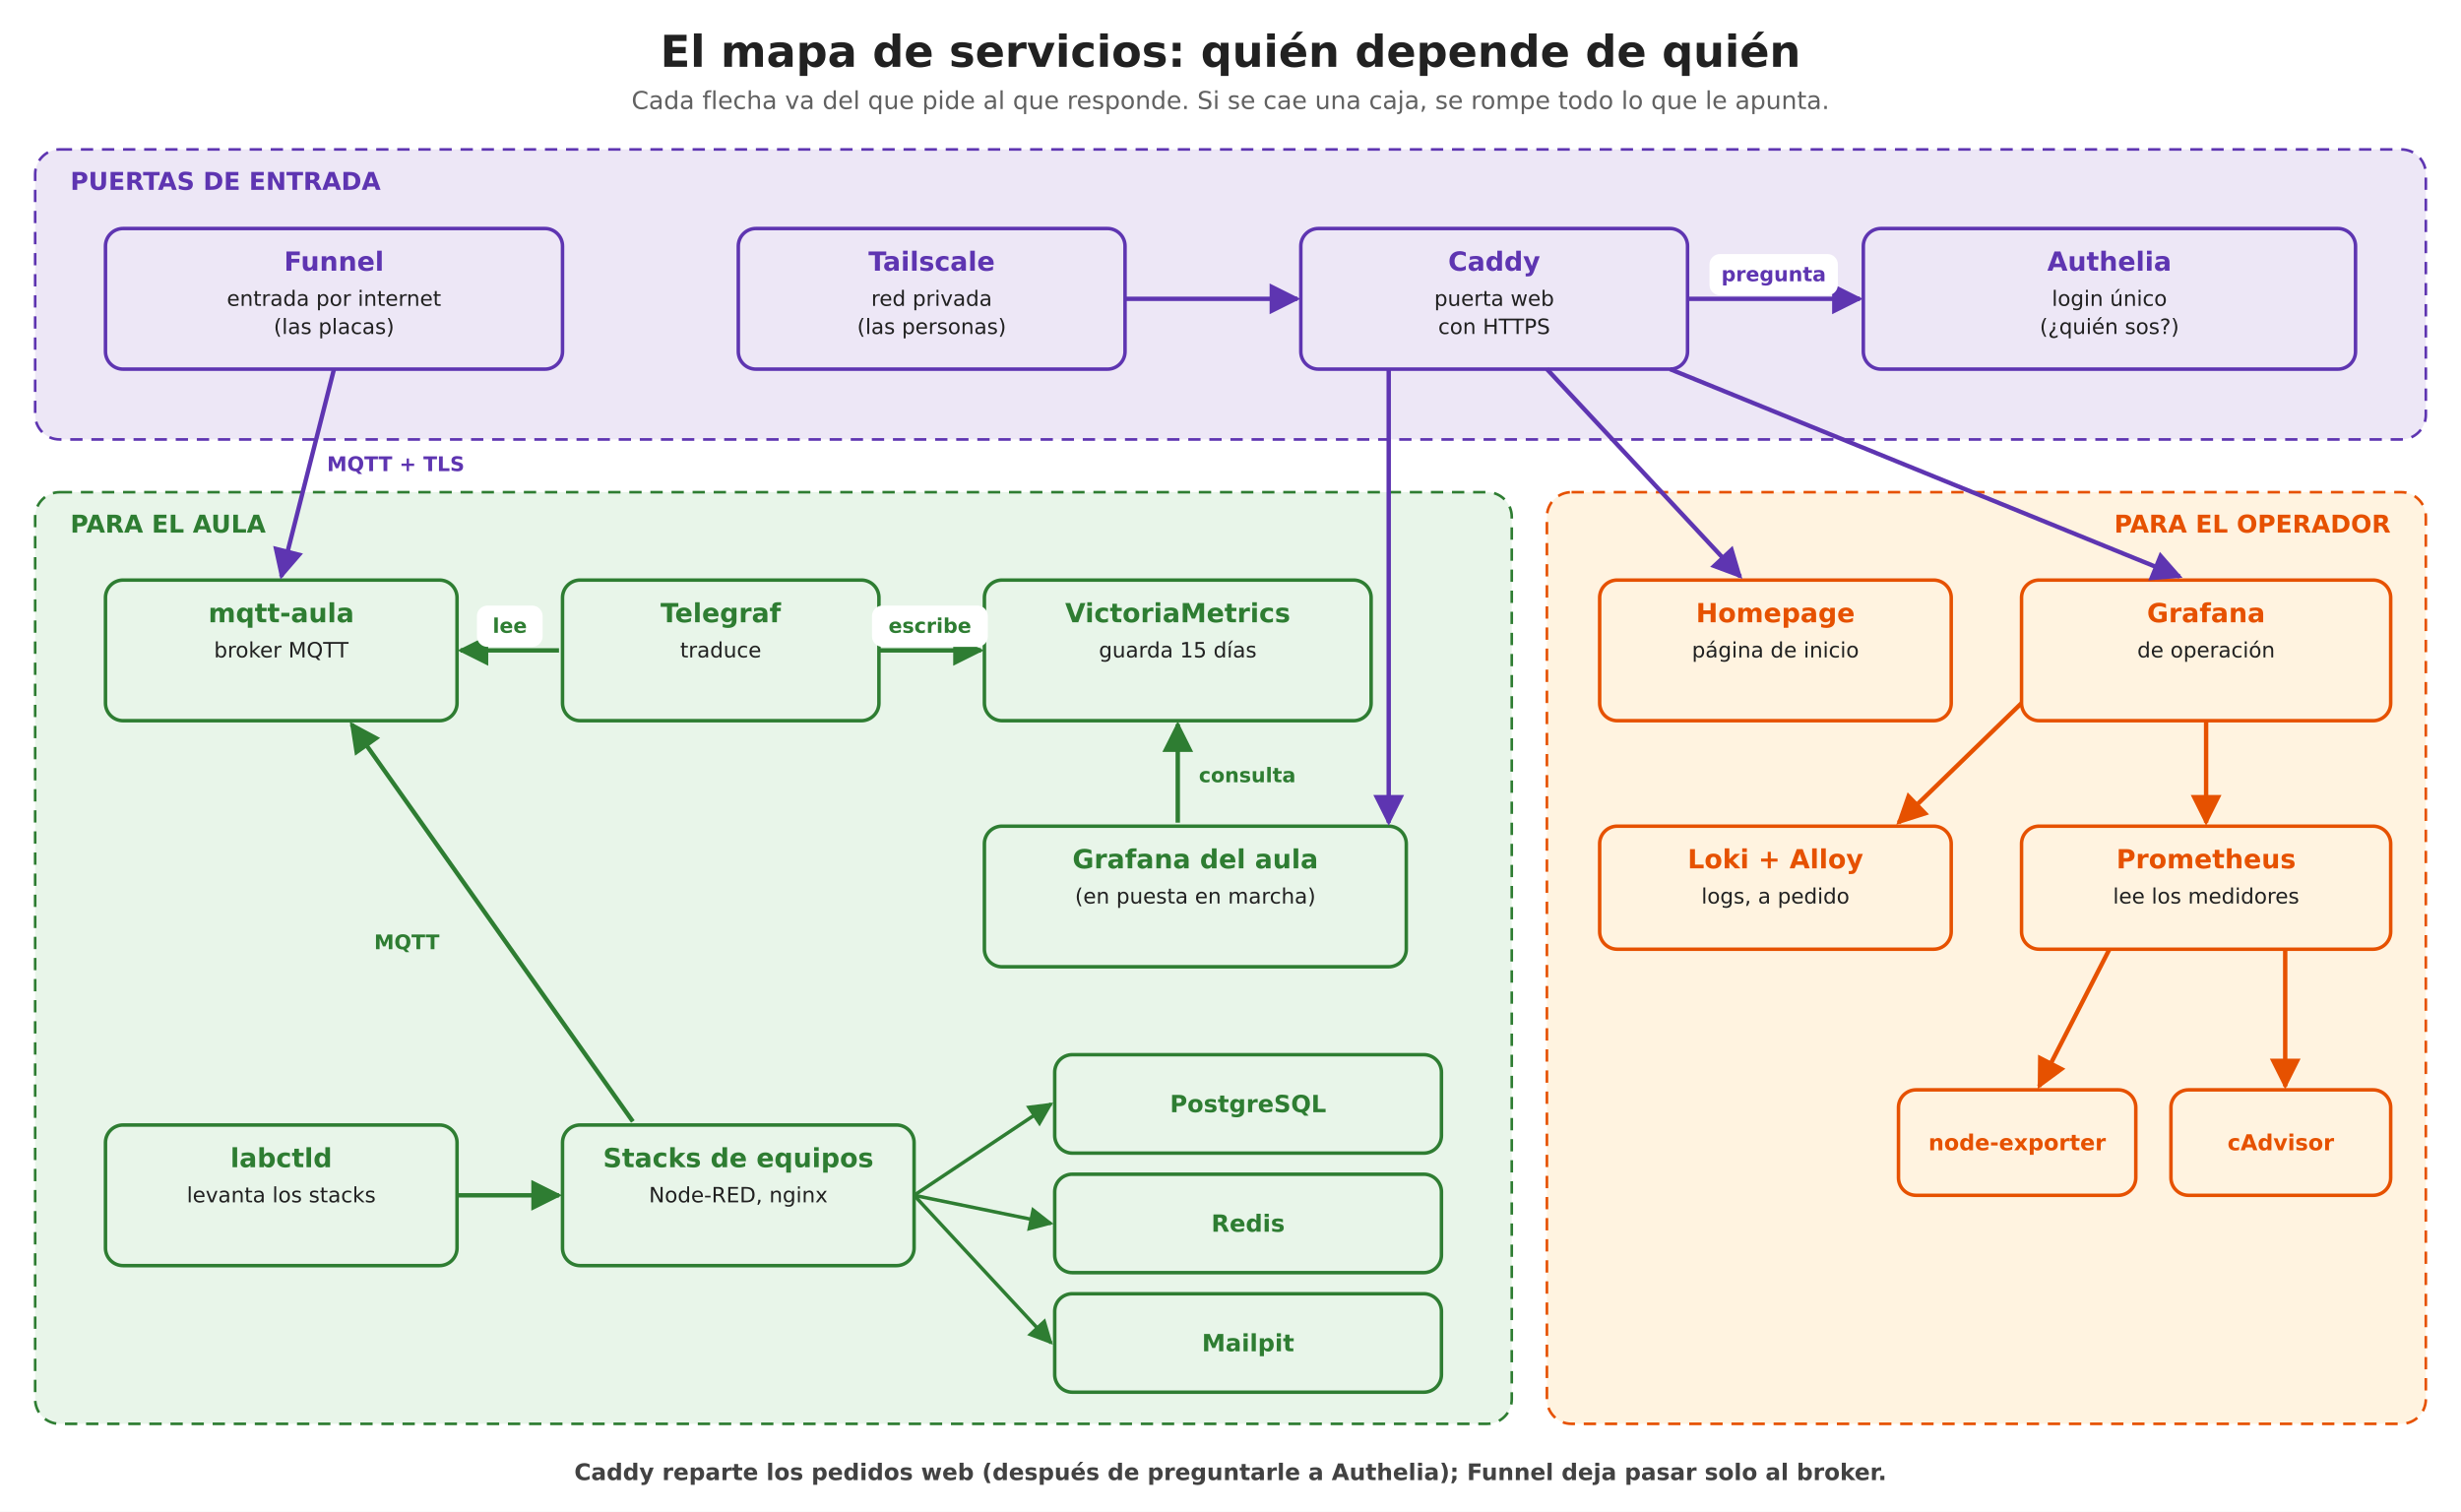
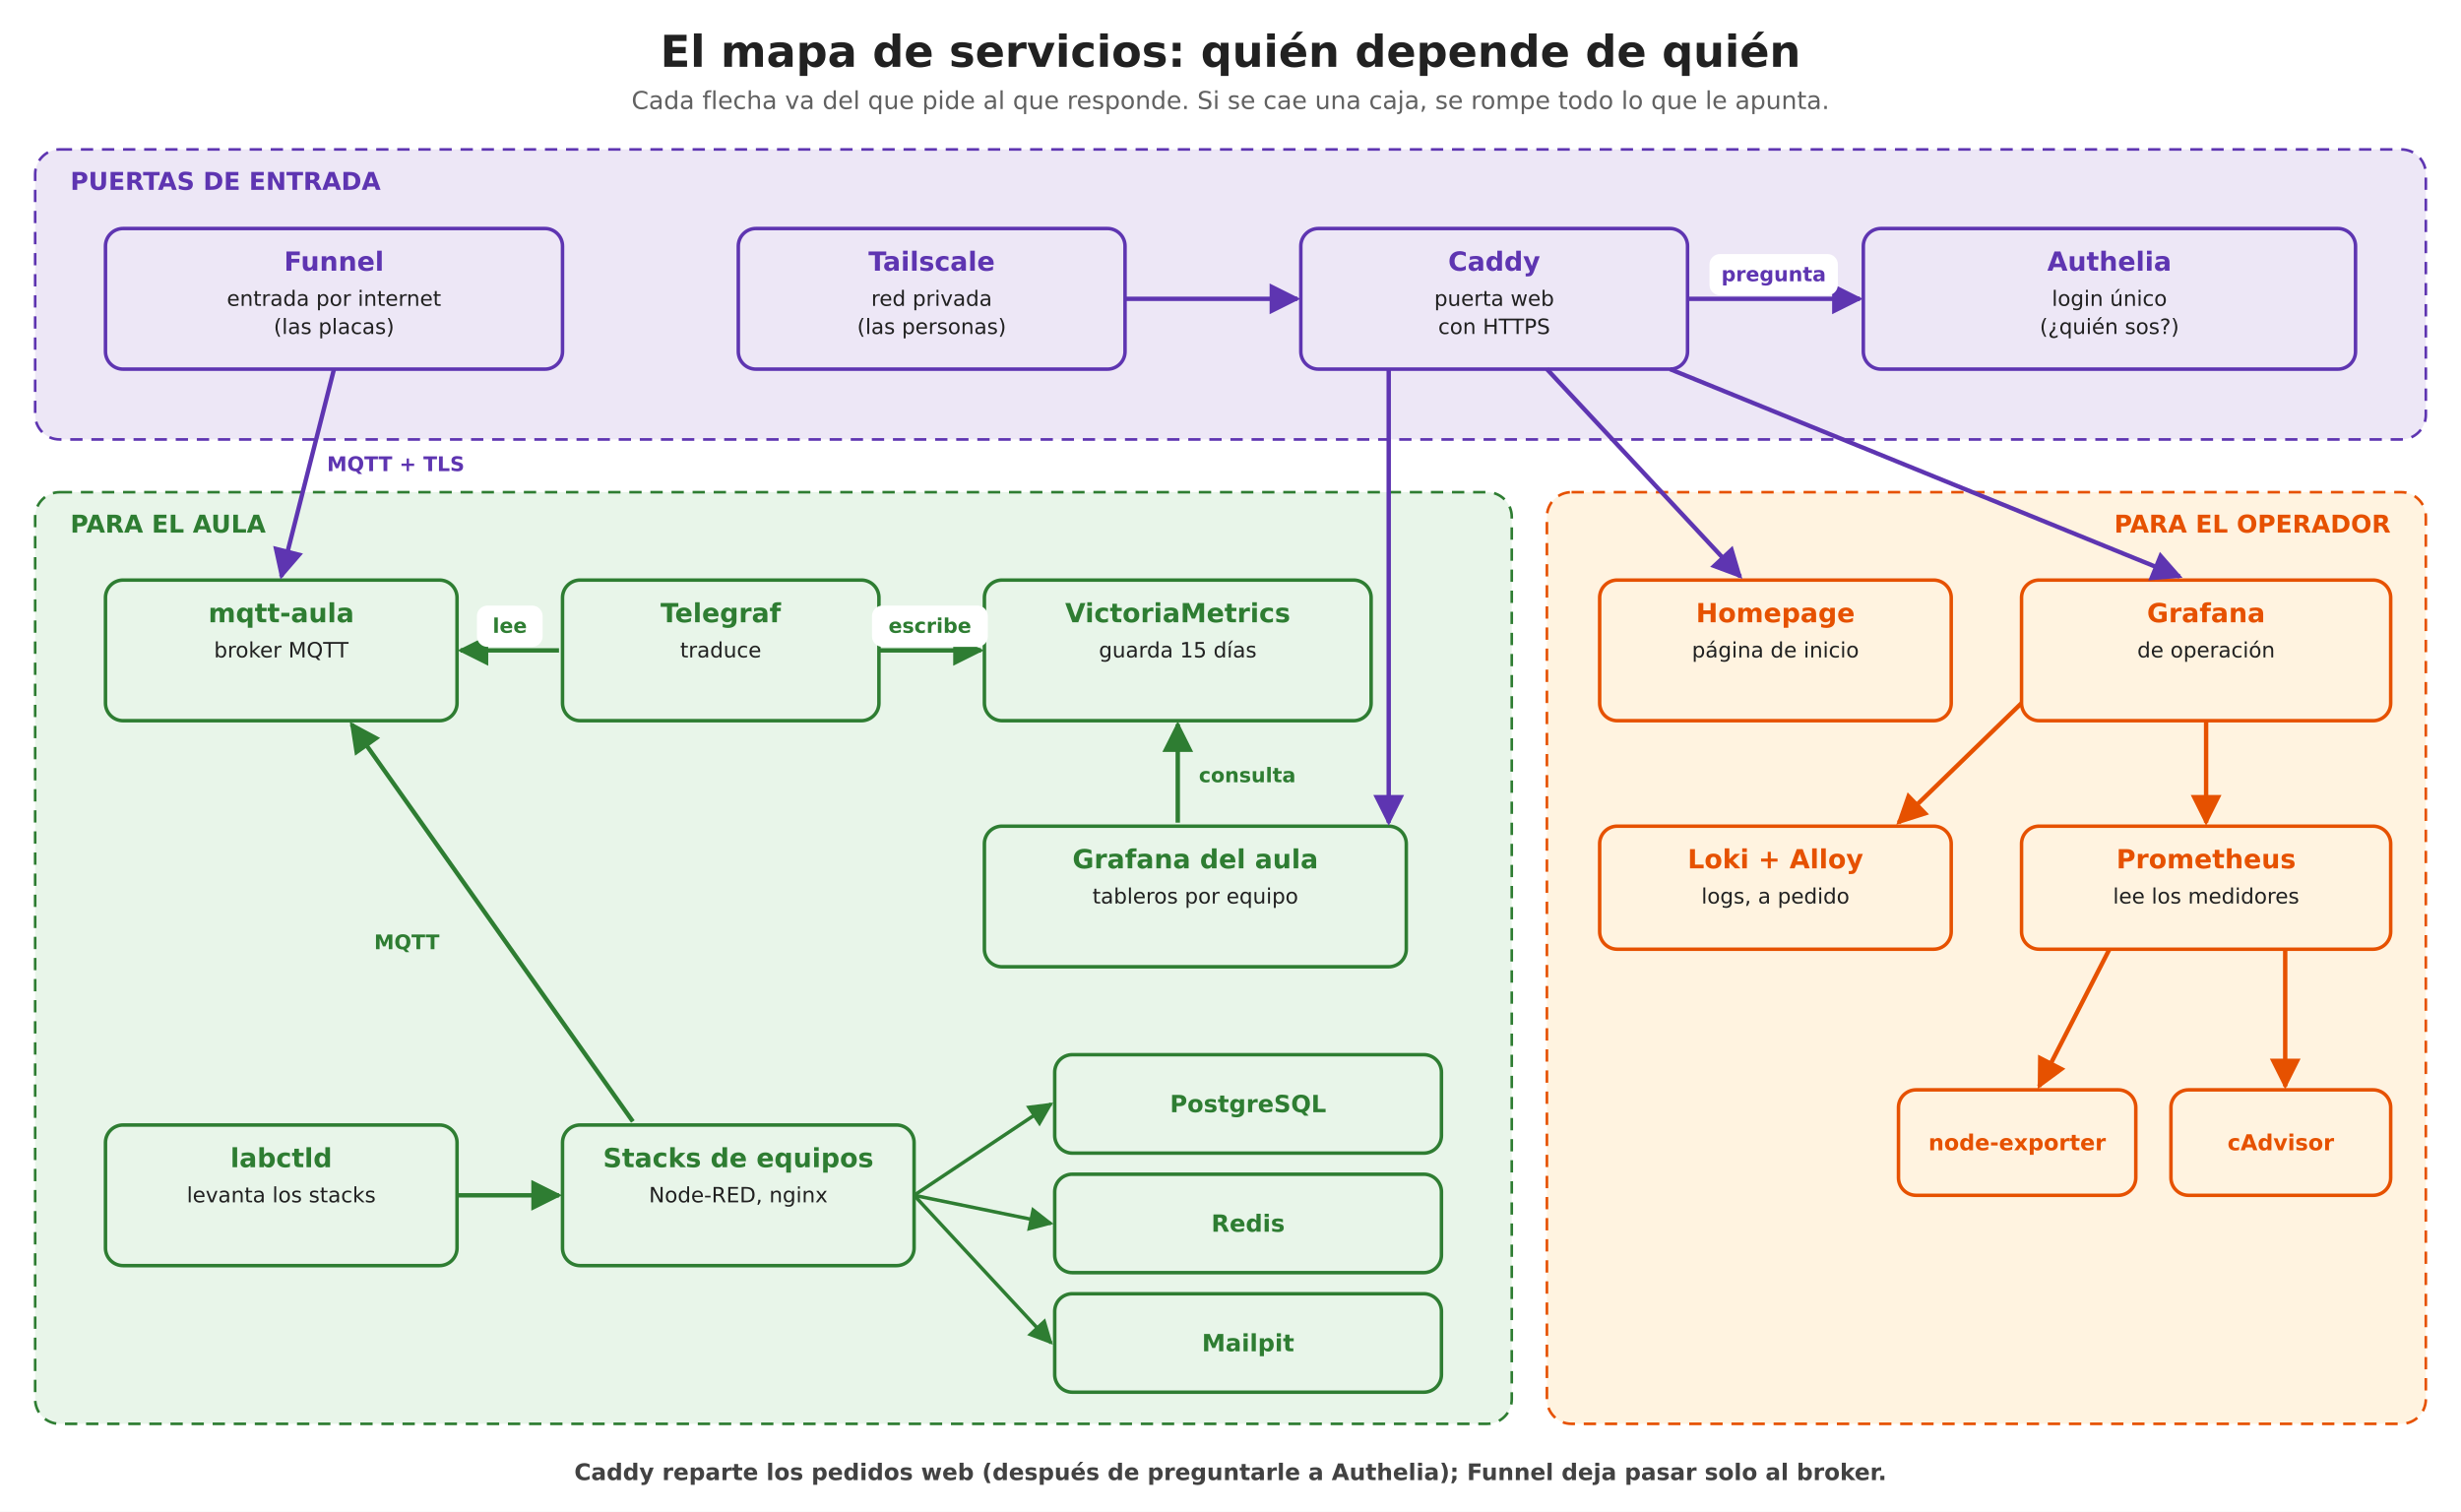
<svg xmlns="http://www.w3.org/2000/svg" viewBox="0 0 1400 860" width="1400" height="860" role="img" aria-label="Mapa de servicios del servidor: quién depende de quién">
  <defs>
    <marker id="punta-e65100" viewBox="0 0 10 10" refX="9" refY="5" markerWidth="7" markerHeight="7" orient="auto-start-reverse">
      <path d="M0,0 L10,5 L0,10 z" fill="#e65100" />
    </marker>
    <marker id="punta-2e7d32" viewBox="0 0 10 10" refX="9" refY="5" markerWidth="7" markerHeight="7" orient="auto-start-reverse">
      <path d="M0,0 L10,5 L0,10 z" fill="#2e7d32" />
    </marker>
    <marker id="punta-5e35b1" viewBox="0 0 10 10" refX="9" refY="5" markerWidth="7" markerHeight="7" orient="auto-start-reverse">
      <path d="M0,0 L10,5 L0,10 z" fill="#5e35b1" />
    </marker>
  </defs>
  <rect width="100%" height="100%" fill="#ffffff" />
  <text x="700" y="38" font-family="DejaVu Sans, Verdana, Arial, sans-serif" font-size="25" font-weight="bold" font-style="normal" fill="#212121" text-anchor="middle">El mapa de servicios: quién depende de quién</text>
  <text x="700" y="62" font-family="DejaVu Sans, Verdana, Arial, sans-serif" font-size="14" font-weight="normal" font-style="normal" fill="#616161" text-anchor="middle">Cada flecha va del que pide al que responde. Si se cae una caja, se rompe todo lo que le apunta.</text>
  <rect x="20" y="85" width="1360" height="165" rx="14" fill="#ede7f6" stroke="#5e35b1" stroke-width="1.5" stroke-dasharray="7 5" data-zona="1" />
  <text x="40" y="108" font-family="DejaVu Sans, Verdana, Arial, sans-serif" font-size="14" font-weight="bold" font-style="normal" fill="#5e35b1" text-anchor="start">PUERTAS DE ENTRADA</text>
  <rect x="20" y="280" width="840" height="530" rx="14" fill="#e8f5e9" stroke="#2e7d32" stroke-width="1.5" stroke-dasharray="7 5" data-zona="1" />
  <text x="40" y="303" font-family="DejaVu Sans, Verdana, Arial, sans-serif" font-size="14" font-weight="bold" font-style="normal" fill="#2e7d32" text-anchor="start">PARA EL AULA</text>
  <rect x="880" y="280" width="500" height="530" rx="14" fill="#fff3e0" stroke="#e65100" stroke-width="1.5" stroke-dasharray="7 5" data-zona="1" />
  <text x="1360" y="303" font-family="DejaVu Sans, Verdana, Arial, sans-serif" font-size="14" font-weight="bold" font-style="normal" fill="#e65100" text-anchor="end">PARA EL OPERADOR</text>
  <rect x="60" y="130" width="260" height="80" rx="10" fill="#ede7f6" stroke="#5e35b1" stroke-width="2" />
  <text x="190.0" y="154" font-family="DejaVu Sans, Verdana, Arial, sans-serif" font-size="15" font-weight="bold" font-style="normal" fill="#5e35b1" text-anchor="middle">Funnel</text>
  <text x="190.0" y="174" font-family="DejaVu Sans, Verdana, Arial, sans-serif" font-size="12" font-weight="normal" font-style="normal" fill="#212121" text-anchor="middle">entrada por internet</text>
  <text x="190.0" y="190" font-family="DejaVu Sans, Verdana, Arial, sans-serif" font-size="12" font-weight="normal" font-style="normal" fill="#212121" text-anchor="middle">(las placas)</text>
  <rect x="420" y="130" width="220" height="80" rx="10" fill="#ede7f6" stroke="#5e35b1" stroke-width="2" />
  <text x="530.0" y="154" font-family="DejaVu Sans, Verdana, Arial, sans-serif" font-size="15" font-weight="bold" font-style="normal" fill="#5e35b1" text-anchor="middle">Tailscale</text>
  <text x="530.0" y="174" font-family="DejaVu Sans, Verdana, Arial, sans-serif" font-size="12" font-weight="normal" font-style="normal" fill="#212121" text-anchor="middle">red privada</text>
  <text x="530.0" y="190" font-family="DejaVu Sans, Verdana, Arial, sans-serif" font-size="12" font-weight="normal" font-style="normal" fill="#212121" text-anchor="middle">(las personas)</text>
  <rect x="740" y="130" width="220" height="80" rx="10" fill="#ede7f6" stroke="#5e35b1" stroke-width="2" />
  <text x="850.0" y="154" font-family="DejaVu Sans, Verdana, Arial, sans-serif" font-size="15" font-weight="bold" font-style="normal" fill="#5e35b1" text-anchor="middle">Caddy</text>
  <text x="850.0" y="174" font-family="DejaVu Sans, Verdana, Arial, sans-serif" font-size="12" font-weight="normal" font-style="normal" fill="#212121" text-anchor="middle">puerta web</text>
  <text x="850.0" y="190" font-family="DejaVu Sans, Verdana, Arial, sans-serif" font-size="12" font-weight="normal" font-style="normal" fill="#212121" text-anchor="middle">con HTTPS</text>
  <rect x="1060" y="130" width="280" height="80" rx="10" fill="#ede7f6" stroke="#5e35b1" stroke-width="2" />
  <text x="1200.0" y="154" font-family="DejaVu Sans, Verdana, Arial, sans-serif" font-size="15" font-weight="bold" font-style="normal" fill="#5e35b1" text-anchor="middle">Authelia</text>
  <text x="1200.0" y="174" font-family="DejaVu Sans, Verdana, Arial, sans-serif" font-size="12" font-weight="normal" font-style="normal" fill="#212121" text-anchor="middle">login único</text>
  <text x="1200.0" y="190" font-family="DejaVu Sans, Verdana, Arial, sans-serif" font-size="12" font-weight="normal" font-style="normal" fill="#212121" text-anchor="middle">(¿quién sos?)</text>
  <line x1="640" y1="170" x2="738" y2="170" stroke="#5e35b1" stroke-width="2.5" marker-end="url(#punta-5e35b1)" />
  <line x1="960" y1="170" x2="1058" y2="170" stroke="#5e35b1" stroke-width="2.5" marker-end="url(#punta-5e35b1)" />
  <rect data-fondo="1" x="972.48" y="144.5" width="73.04" height="23.5" rx="6" fill="#ffffff" />
  <text x="1009" y="160" font-family="DejaVu Sans, Verdana, Arial, sans-serif" font-size="11.5" font-weight="bold" font-style="normal" fill="#5e35b1" text-anchor="middle">pregunta</text>
  <rect x="60" y="330" width="200" height="80" rx="10" fill="#e8f5e9" stroke="#2e7d32" stroke-width="2" />
  <text x="160.0" y="354" font-family="DejaVu Sans, Verdana, Arial, sans-serif" font-size="15" font-weight="bold" font-style="normal" fill="#2e7d32" text-anchor="middle">mqtt-aula</text>
  <text x="160.0" y="374" font-family="DejaVu Sans, Verdana, Arial, sans-serif" font-size="12" font-weight="normal" font-style="normal" fill="#212121" text-anchor="middle">broker MQTT</text>
  <rect x="320" y="330" width="180" height="80" rx="10" fill="#e8f5e9" stroke="#2e7d32" stroke-width="2" />
  <text x="410.0" y="354" font-family="DejaVu Sans, Verdana, Arial, sans-serif" font-size="15" font-weight="bold" font-style="normal" fill="#2e7d32" text-anchor="middle">Telegraf</text>
  <text x="410.0" y="374" font-family="DejaVu Sans, Verdana, Arial, sans-serif" font-size="12" font-weight="normal" font-style="normal" fill="#212121" text-anchor="middle">traduce</text>
  <rect x="560" y="330" width="220" height="80" rx="10" fill="#e8f5e9" stroke="#2e7d32" stroke-width="2" />
  <text x="670.0" y="354" font-family="DejaVu Sans, Verdana, Arial, sans-serif" font-size="15" font-weight="bold" font-style="normal" fill="#2e7d32" text-anchor="middle">VictoriaMetrics</text>
  <text x="670.0" y="374" font-family="DejaVu Sans, Verdana, Arial, sans-serif" font-size="12" font-weight="normal" font-style="normal" fill="#212121" text-anchor="middle">guarda 15 días</text>
  <rect x="560" y="470" width="240" height="80" rx="10" fill="#e8f5e9" stroke="#2e7d32" stroke-width="2" />
  <text x="680.0" y="494" font-family="DejaVu Sans, Verdana, Arial, sans-serif" font-size="15" font-weight="bold" font-style="normal" fill="#2e7d32" text-anchor="middle">Grafana del aula</text>
-   <text x="680.0" y="514" font-family="DejaVu Sans, Verdana, Arial, sans-serif" font-size="12" font-weight="normal" font-style="normal" fill="#212121" text-anchor="middle">(en puesta en marcha)</text>
+   <text x="680.0" y="514" font-family="DejaVu Sans, Verdana, Arial, sans-serif" font-size="12" font-weight="normal" font-style="normal" fill="#212121" text-anchor="middle">tableros por equipo</text>
  <line x1="318" y1="370" x2="262" y2="370" stroke="#2e7d32" stroke-width="2.5" marker-end="url(#punta-2e7d32)" />
  <rect data-fondo="1" x="271.305" y="344.5" width="37.39" height="23.5" rx="6" fill="#ffffff" />
  <text x="290" y="360" font-family="DejaVu Sans, Verdana, Arial, sans-serif" font-size="11.5" font-weight="bold" font-style="normal" fill="#2e7d32" text-anchor="middle">lee</text>
  <line x1="500" y1="370" x2="558" y2="370" stroke="#2e7d32" stroke-width="2.5" marker-end="url(#punta-2e7d32)" />
  <rect data-fondo="1" x="496.045" y="344.5" width="65.91" height="23.5" rx="6" fill="#ffffff" />
  <text x="529" y="360" font-family="DejaVu Sans, Verdana, Arial, sans-serif" font-size="11.5" font-weight="bold" font-style="normal" fill="#2e7d32" text-anchor="middle">escribe</text>
  <line x1="670" y1="468" x2="670" y2="412" stroke="#2e7d32" stroke-width="2.5" marker-end="url(#punta-2e7d32)" />
  <text x="682" y="445" font-family="DejaVu Sans, Verdana, Arial, sans-serif" font-size="11.5" font-weight="bold" font-style="normal" fill="#2e7d32" text-anchor="start">consulta</text>
  <rect x="60" y="640" width="200" height="80" rx="10" fill="#e8f5e9" stroke="#2e7d32" stroke-width="2" />
  <text x="160.0" y="664" font-family="DejaVu Sans, Verdana, Arial, sans-serif" font-size="15" font-weight="bold" font-style="normal" fill="#2e7d32" text-anchor="middle">labctld</text>
  <text x="160.0" y="684" font-family="DejaVu Sans, Verdana, Arial, sans-serif" font-size="12" font-weight="normal" font-style="normal" fill="#212121" text-anchor="middle">levanta los stacks</text>
  <rect x="320" y="640" width="200" height="80" rx="10" fill="#e8f5e9" stroke="#2e7d32" stroke-width="2" />
  <text x="420.0" y="664" font-family="DejaVu Sans, Verdana, Arial, sans-serif" font-size="15" font-weight="bold" font-style="normal" fill="#2e7d32" text-anchor="middle">Stacks de equipos</text>
  <text x="420.0" y="684" font-family="DejaVu Sans, Verdana, Arial, sans-serif" font-size="12" font-weight="normal" font-style="normal" fill="#212121" text-anchor="middle">Node-RED, nginx</text>
  <line x1="260" y1="680" x2="318" y2="680" stroke="#2e7d32" stroke-width="2.5" marker-end="url(#punta-2e7d32)" />
  <line x1="360" y1="638" x2="200" y2="412" stroke="#2e7d32" stroke-width="2.5" marker-end="url(#punta-2e7d32)" />
  <text x="250" y="540" font-family="DejaVu Sans, Verdana, Arial, sans-serif" font-size="11.5" font-weight="bold" font-style="normal" fill="#2e7d32" text-anchor="end">MQTT</text>
  <rect x="600" y="600" width="220" height="56" rx="10" fill="#e8f5e9" stroke="#2e7d32" stroke-width="2" />
  <text x="710.0" y="632.725" font-family="DejaVu Sans, Verdana, Arial, sans-serif" font-size="13.5" font-weight="bold" font-style="normal" fill="#2e7d32" text-anchor="middle">PostgreSQL</text>
  <line x1="520" y1="680" x2="598" y2="628" stroke="#2e7d32" stroke-width="2" marker-end="url(#punta-2e7d32)" />
  <rect x="600" y="668" width="220" height="56" rx="10" fill="#e8f5e9" stroke="#2e7d32" stroke-width="2" />
  <text x="710.0" y="700.725" font-family="DejaVu Sans, Verdana, Arial, sans-serif" font-size="13.5" font-weight="bold" font-style="normal" fill="#2e7d32" text-anchor="middle">Redis</text>
  <line x1="520" y1="680" x2="598" y2="696" stroke="#2e7d32" stroke-width="2" marker-end="url(#punta-2e7d32)" />
  <rect x="600" y="736" width="220" height="56" rx="10" fill="#e8f5e9" stroke="#2e7d32" stroke-width="2" />
  <text x="710.0" y="768.725" font-family="DejaVu Sans, Verdana, Arial, sans-serif" font-size="13.5" font-weight="bold" font-style="normal" fill="#2e7d32" text-anchor="middle">Mailpit</text>
  <line x1="520" y1="680" x2="598" y2="764" stroke="#2e7d32" stroke-width="2" marker-end="url(#punta-2e7d32)" />
  <rect x="910" y="330" width="200" height="80" rx="10" fill="#fff3e0" stroke="#e65100" stroke-width="2" />
  <text x="1010.0" y="354" font-family="DejaVu Sans, Verdana, Arial, sans-serif" font-size="15" font-weight="bold" font-style="normal" fill="#e65100" text-anchor="middle">Homepage</text>
  <text x="1010.0" y="374" font-family="DejaVu Sans, Verdana, Arial, sans-serif" font-size="12" font-weight="normal" font-style="normal" fill="#212121" text-anchor="middle">página de inicio</text>
  <rect x="1150" y="330" width="210" height="80" rx="10" fill="#fff3e0" stroke="#e65100" stroke-width="2" />
  <text x="1255.0" y="354" font-family="DejaVu Sans, Verdana, Arial, sans-serif" font-size="15" font-weight="bold" font-style="normal" fill="#e65100" text-anchor="middle">Grafana</text>
  <text x="1255.0" y="374" font-family="DejaVu Sans, Verdana, Arial, sans-serif" font-size="12" font-weight="normal" font-style="normal" fill="#212121" text-anchor="middle">de operación</text>
  <rect x="1150" y="470" width="210" height="70" rx="10" fill="#fff3e0" stroke="#e65100" stroke-width="2" />
  <text x="1255.0" y="494" font-family="DejaVu Sans, Verdana, Arial, sans-serif" font-size="15" font-weight="bold" font-style="normal" fill="#e65100" text-anchor="middle">Prometheus</text>
  <text x="1255.0" y="514" font-family="DejaVu Sans, Verdana, Arial, sans-serif" font-size="12" font-weight="normal" font-style="normal" fill="#212121" text-anchor="middle">lee los medidores</text>
  <rect x="910" y="470" width="200" height="70" rx="10" fill="#fff3e0" stroke="#e65100" stroke-width="2" />
  <text x="1010.0" y="494" font-family="DejaVu Sans, Verdana, Arial, sans-serif" font-size="15" font-weight="bold" font-style="normal" fill="#e65100" text-anchor="middle">Loki + Alloy</text>
  <text x="1010.0" y="514" font-family="DejaVu Sans, Verdana, Arial, sans-serif" font-size="12" font-weight="normal" font-style="normal" fill="#212121" text-anchor="middle">logs, a pedido</text>
  <rect x="1080" y="620" width="135" height="60" rx="10" fill="#fff3e0" stroke="#e65100" stroke-width="2" />
  <text x="1147.5" y="654.375" font-family="DejaVu Sans, Verdana, Arial, sans-serif" font-size="12.5" font-weight="bold" font-style="normal" fill="#e65100" text-anchor="middle">node-exporter</text>
  <rect x="1235" y="620" width="125" height="60" rx="10" fill="#fff3e0" stroke="#e65100" stroke-width="2" />
  <text x="1297.5" y="654.375" font-family="DejaVu Sans, Verdana, Arial, sans-serif" font-size="12.5" font-weight="bold" font-style="normal" fill="#e65100" text-anchor="middle">cAdvisor</text>
  <line x1="1255" y1="410" x2="1255" y2="468" stroke="#e65100" stroke-width="2.5" marker-end="url(#punta-e65100)" />
  <line x1="1150" y1="400" x2="1080" y2="468" stroke="#e65100" stroke-width="2.5" marker-end="url(#punta-e65100)" />
  <line x1="1200" y1="540" x2="1160" y2="618" stroke="#e65100" stroke-width="2.5" marker-end="url(#punta-e65100)" />
  <line x1="1300" y1="540" x2="1300" y2="618" stroke="#e65100" stroke-width="2.5" marker-end="url(#punta-e65100)" />
  <line x1="190" y1="210" x2="160" y2="328" stroke="#5e35b1" stroke-width="2.5" marker-end="url(#punta-5e35b1)" />
  <text x="186" y="268" font-family="DejaVu Sans, Verdana, Arial, sans-serif" font-size="11.5" font-weight="bold" font-style="normal" fill="#5e35b1" text-anchor="start">MQTT + TLS</text>
  <line x1="790" y1="210" x2="790" y2="468" stroke="#5e35b1" stroke-width="2.5" marker-end="url(#punta-5e35b1)" />
  <line x1="880" y1="210" x2="990" y2="328" stroke="#5e35b1" stroke-width="2.5" marker-end="url(#punta-5e35b1)" />
  <line x1="950" y1="210" x2="1240" y2="328" stroke="#5e35b1" stroke-width="2.5" marker-end="url(#punta-5e35b1)" />
  <text x="700" y="842" font-family="DejaVu Sans, Verdana, Arial, sans-serif" font-size="13" font-weight="bold" font-style="normal" fill="#424242" text-anchor="middle">Caddy reparte los pedidos web (después de preguntarle a Authelia); Funnel deja pasar solo al broker.</text>
</svg>
